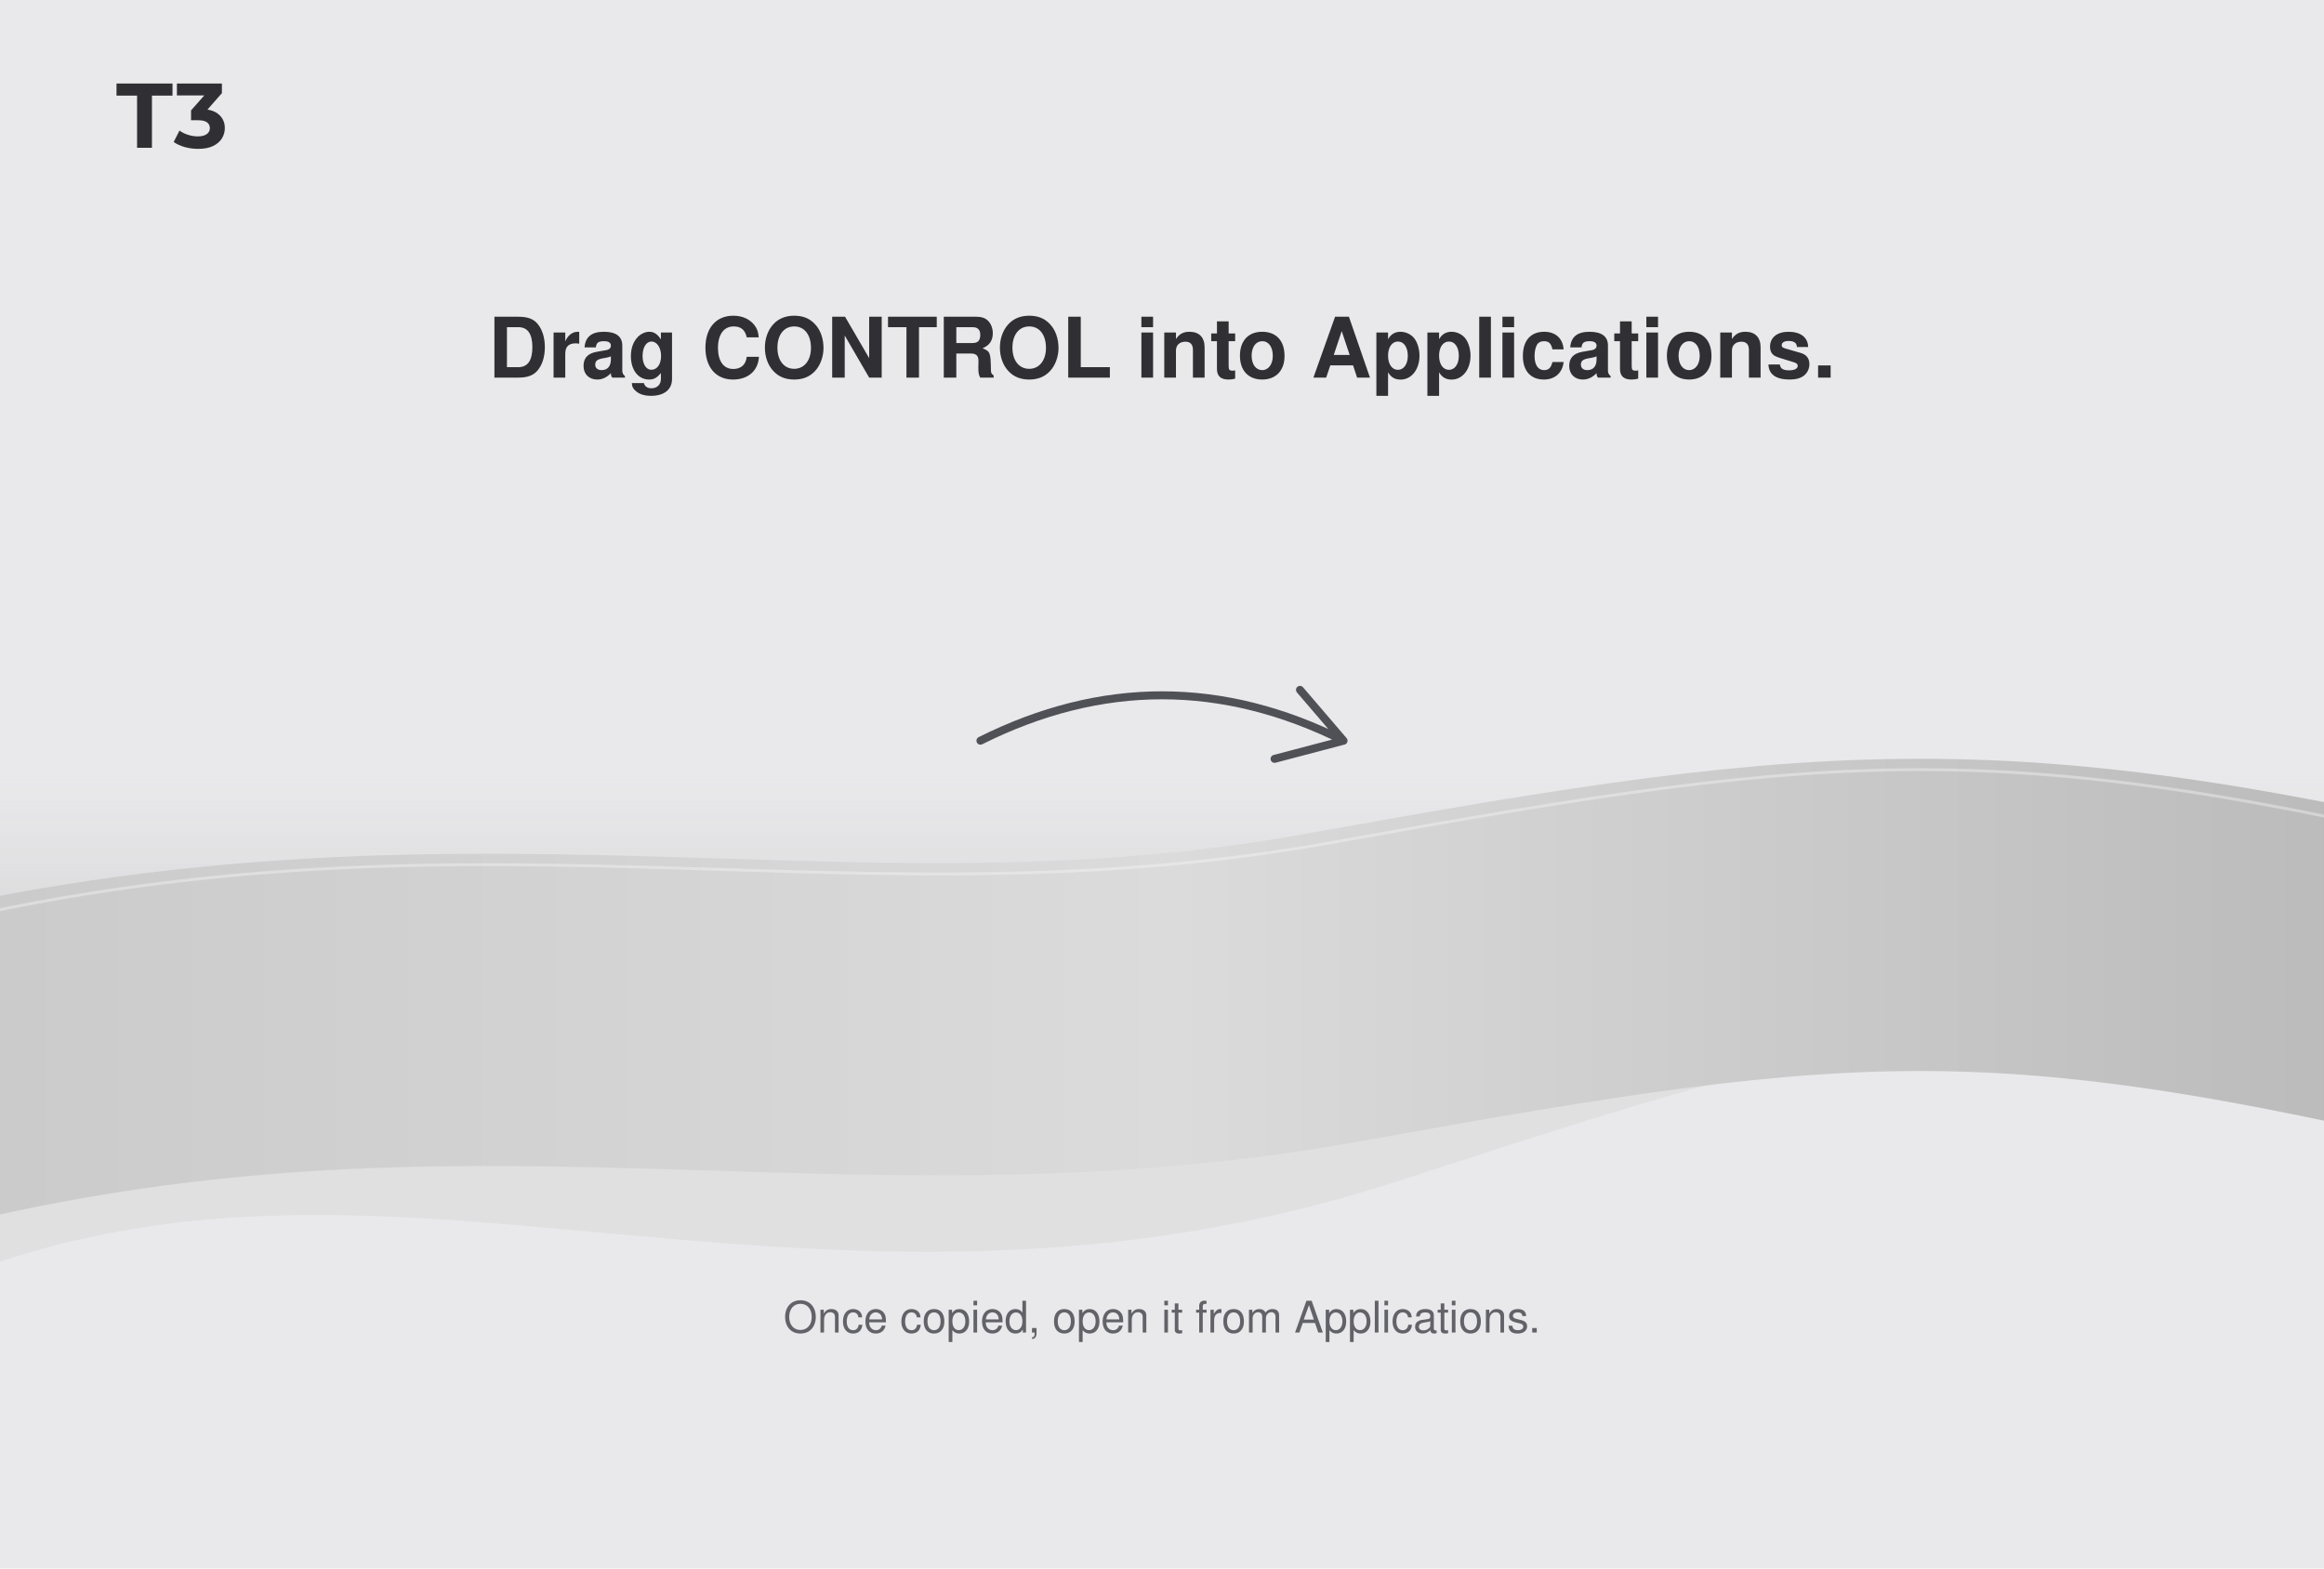
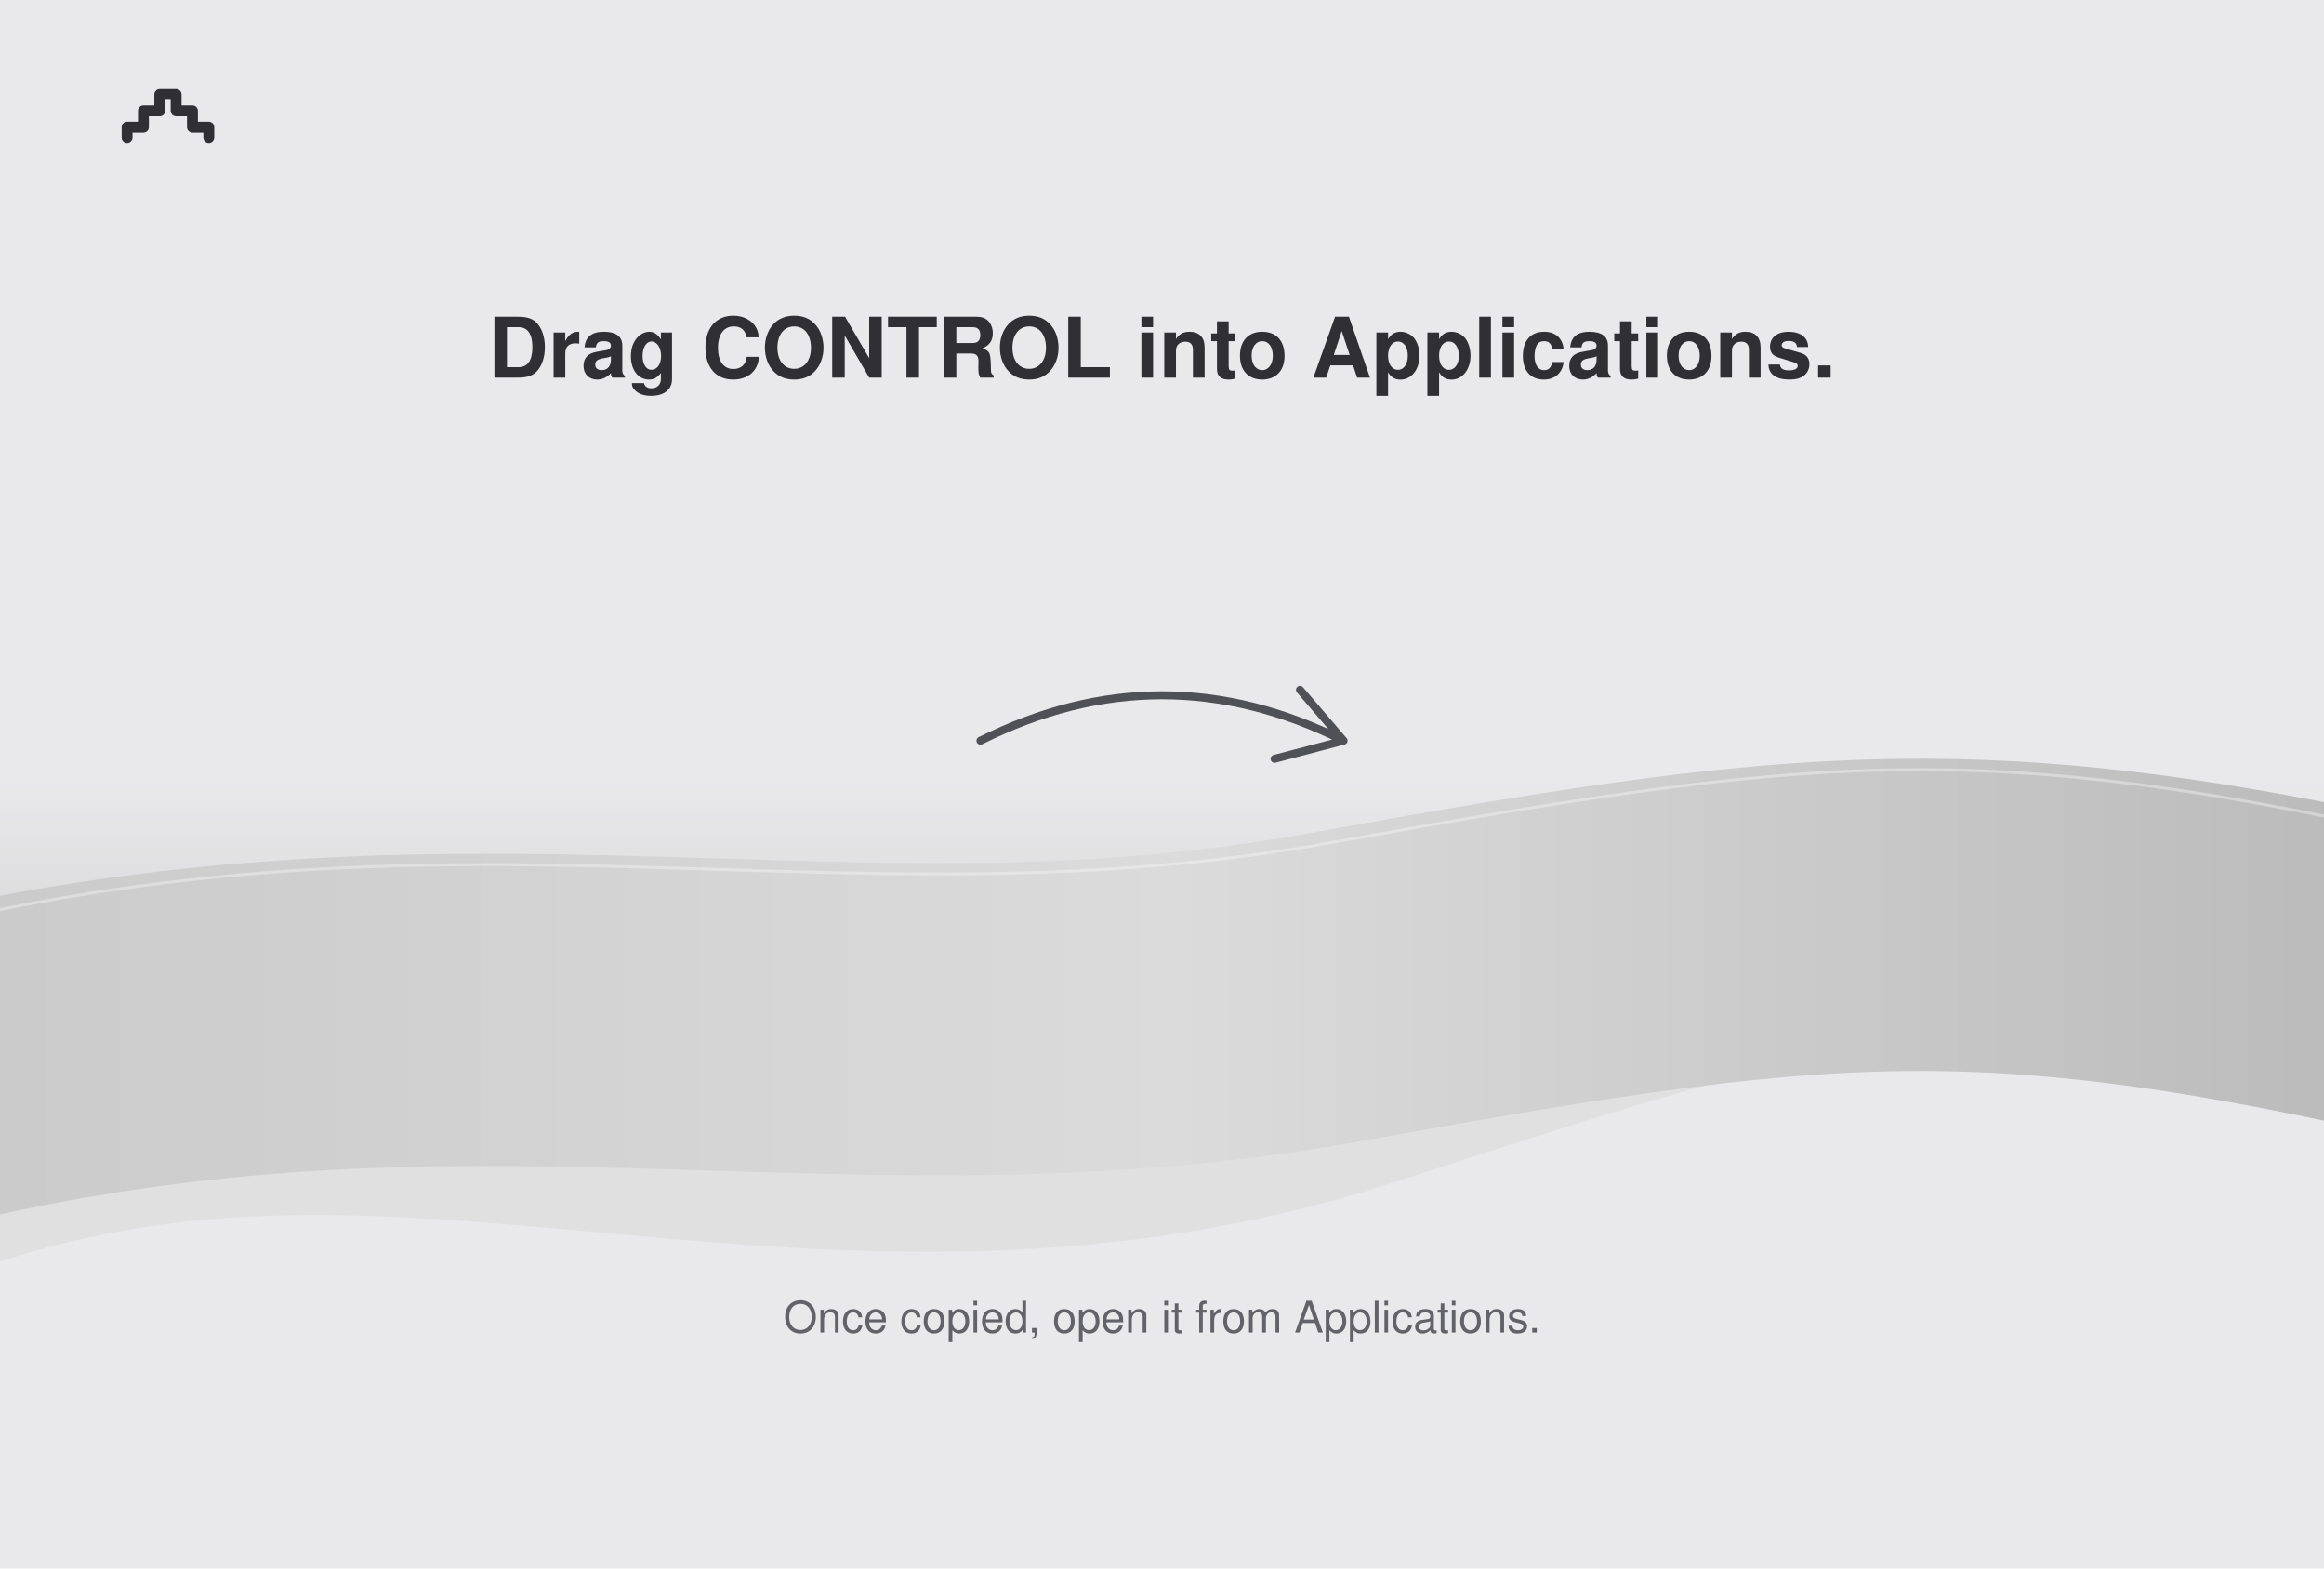
<svg xmlns="http://www.w3.org/2000/svg" width="1280" height="864" viewBox="0 0 640 432">
  <defs>
    <linearGradient id="veil" x1="0" y1="0" x2="0" y2="1">
      <stop stop-color="#B7B7B7" stop-opacity="0" />
      <stop offset=".55" stop-color="#A5A5A5" stop-opacity=".24" />
      <stop offset="1" stop-color="#D1D1D1" stop-opacity=".4" />
    </linearGradient>
    <linearGradient id="silk" x1="0" y1="0" x2="1" y2="0">
      <stop stop-color="#C8C8C8" />
      <stop offset=".5" stop-color="#DBDBDB" />
      <stop offset="1" stop-color="#B5B5B5" />
    </linearGradient>
  </defs>
  <rect width="640" height="432" fill="#E9E9EB" />
  <path d="M-60 293C95 220 214 304 362 256S559 191 707 257" stroke="url(#veil)" stroke-width="146" fill="none" opacity="1" stroke-linecap="round" stroke-linejoin="round" />
  <path d="M-60 306C113 252 223 298 367 272S553 242 707 280" stroke="url(#silk)" stroke-width="86" fill="none" opacity="1" stroke-linecap="round" stroke-linejoin="round" />
  <path d="M-60 266C113 212 223 258 367 232S553 202 707 240" stroke="#F5F5F5" stroke-width="0.8" fill="none" opacity="0.42" stroke-linecap="round" stroke-linejoin="round" />
-   <svg x="32" y="23" width="30" height="18" viewBox="15.531 37 94.394 56.96" fill="#303034">
-     <path d="M33.451 93V47.56H15.531V37H64.331V47.56H46.411V93H33.451ZM86.725 93.96C82.832 93.96 78.965 93.453 75.125 92.44C71.285 91.373 68.032 89.88 65.365 87.96L70.405 78.04C72.539 79.587 75.019 80.813 77.845 81.72C80.672 82.627 83.525 83.08 86.405 83.08C89.659 83.08 92.219 82.44 94.085 81.16C95.952 79.88 96.885 78.12 96.885 75.88C96.885 73.747 96.059 72.067 94.405 70.84C92.752 69.613 90.085 69 86.405 69H80.485V60.44L96.085 42.76L97.525 47.4H68.165V37H107.365V45.4L91.845 63.08L85.285 59.32H89.045C95.925 59.32 101.125 60.867 104.645 63.96C108.165 67.053 109.925 71.027 109.925 75.88C109.925 79.027 109.099 81.987 107.445 84.76C105.792 87.48 103.259 89.693 99.845 91.4C96.432 93.107 92.059 93.96 86.725 93.96Z" />
+   <svg x="32" y="23" width="28.5" height="18" viewBox="0 0 19 12" fill="none" stroke="#303034" stroke-width="2" stroke-linecap="round" stroke-linejoin="round">
+     <polyline points="1,11 1,9 4,9 4,6 7,6 7,3 10,3 10,6 13,6 13,9 16,9 16,11" transform="translate(1 -1)" />
  </svg>
  <text x="320" y="104" fill="#303034" font-family="Helvetica" font-size="23" font-weight="700" text-anchor="middle">Drag CONTROL into Applications.</text>
  <path d="M270 204Q320 179 370 204M358 190L370 204L351 209" stroke="#505057" stroke-width="2.2" fill="none" opacity="1" stroke-linecap="round" stroke-linejoin="round" />
  <text x="320" y="367" fill="#626269" font-family="Helvetica" font-size="12" font-weight="400" text-anchor="middle">Once copied, open it from Applications.</text>
</svg>
